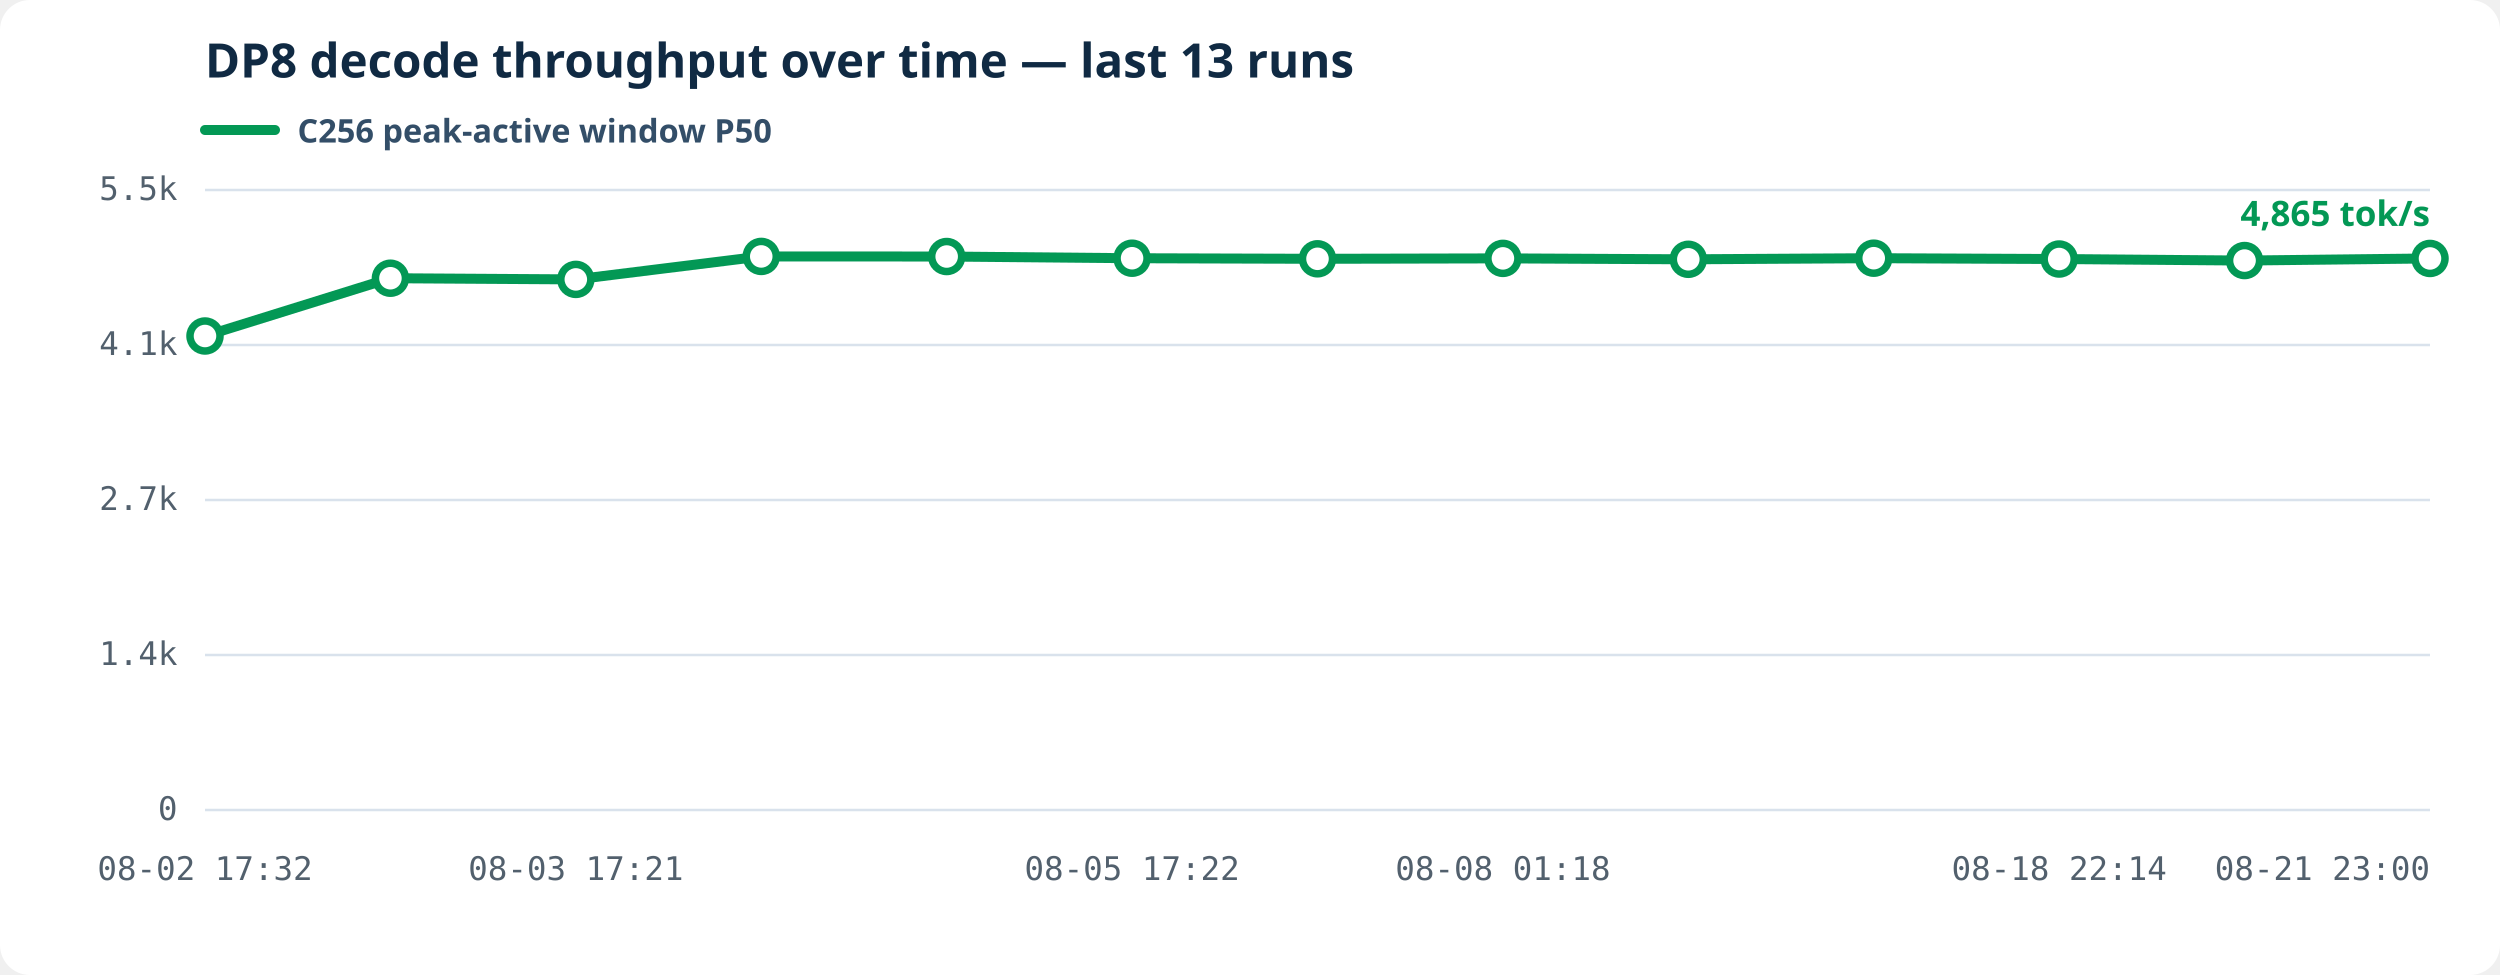
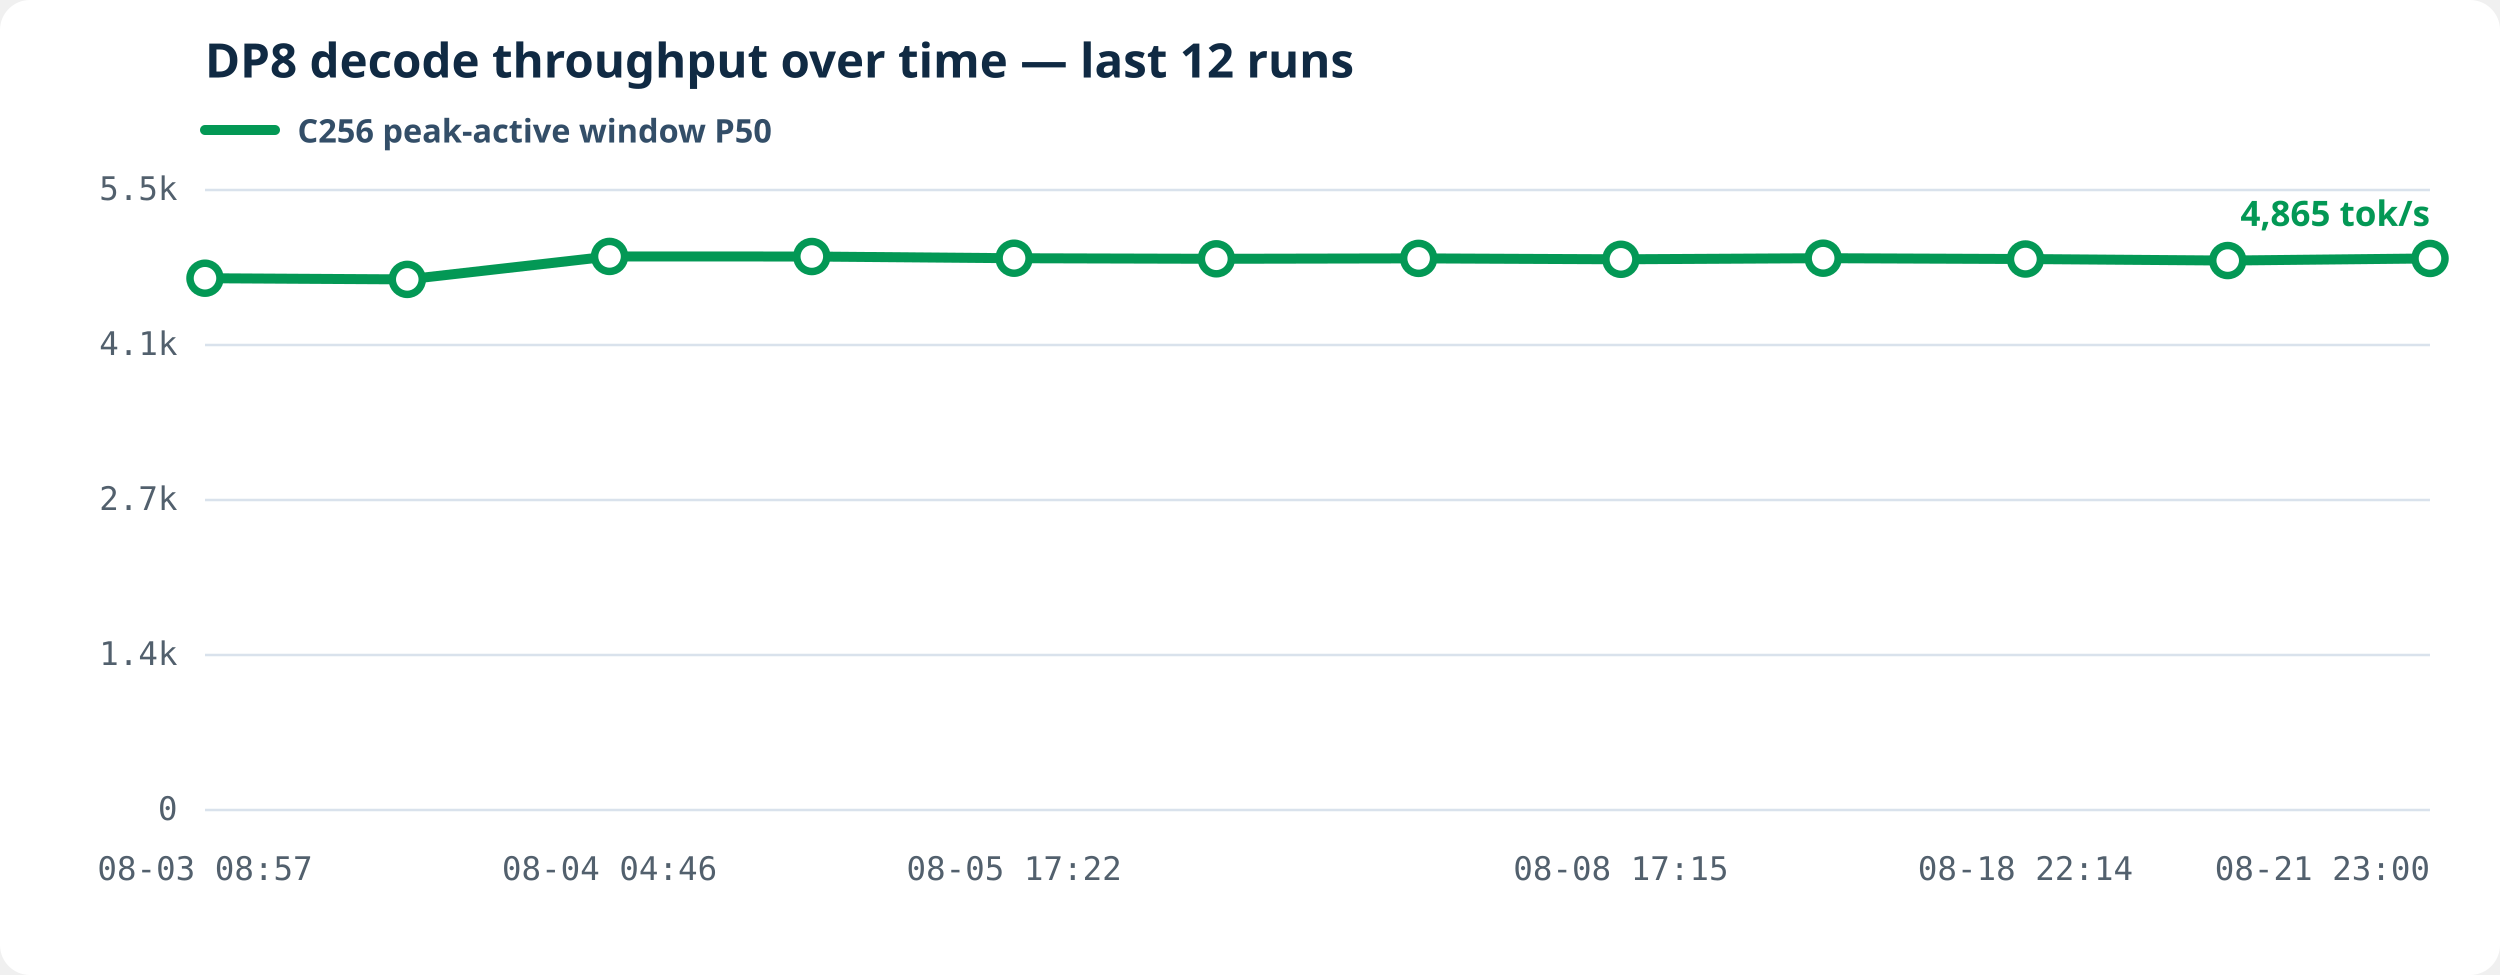
<svg xmlns="http://www.w3.org/2000/svg" viewBox="0 0 1000 390" role="img" aria-labelledby="decode-history-title decode-history-desc">
  <style>.bg{fill:#fff}.grid{stroke:#d9e2ec;stroke-width:1}.axis{fill:#52606d;font:13px ui-monospace,SFMono-Regular,Consolas,monospace}.heading{fill:#102a43;font:600 19px system-ui,sans-serif}.line{fill:none;stroke-width:4;stroke-linejoin:round;stroke-linecap:round}.dot{fill:#fff;stroke-width:3}.latest{stroke-width:3}.legend{fill:#334e68;font:600 13px system-ui,sans-serif}.value{font:600 14px system-ui,sans-serif}</style>
  <rect class="bg" width="1000" height="390" rx="12" />
-   <text class="heading" x="82" y="31">DP8 decode throughput over time — last 13 runs</text>
+   <text class="heading" x="82" y="31">DP8 decode throughput over time — last 12 runs</text>
  <line x1="82" y1="52" x2="110" y2="52" stroke="#039855" stroke-width="4" stroke-linecap="round" />
  <text class="legend" x="119" y="57">C256 peak-active window P50</text>
  <line class="grid" x1="82" y1="324.00" x2="972" y2="324.00" />
  <text class="axis" text-anchor="end" x="71" y="328.00">0</text>
  <line class="grid" x1="82" y1="262.00" x2="972" y2="262.00" />
  <text class="axis" text-anchor="end" x="71" y="266.00">1.4k</text>
  <line class="grid" x1="82" y1="200.00" x2="972" y2="200.00" />
  <text class="axis" text-anchor="end" x="71" y="204.00">2.7k</text>
  <line class="grid" x1="82" y1="138.00" x2="972" y2="138.00" />
  <text class="axis" text-anchor="end" x="71" y="142.00">4.1k</text>
  <line class="grid" x1="82" y1="76.00" x2="972" y2="76.00" />
  <text class="axis" text-anchor="end" x="71" y="80.00">5.5k</text>
-   <text class="axis" text-anchor="middle" x="82.00" y="352">08-02 17:32</text>
-   <text class="axis" text-anchor="middle" x="230.33" y="352">08-03 17:21</text>
-   <text class="axis" text-anchor="middle" x="452.83" y="352">08-05 17:22</text>
-   <text class="axis" text-anchor="middle" x="601.17" y="352">08-08 01:18</text>
-   <text class="axis" text-anchor="middle" x="823.67" y="352">08-18 22:14</text>
+   <text class="axis" text-anchor="middle" x="82.00" y="352">08-03 08:57</text>
+   <text class="axis" text-anchor="middle" x="243.82" y="352">08-04 04:46</text>
+   <text class="axis" text-anchor="middle" x="405.64" y="352">08-05 17:22</text>
+   <text class="axis" text-anchor="middle" x="648.36" y="352">08-08 17:15</text>
+   <text class="axis" text-anchor="middle" x="810.18" y="352">08-18 22:14</text>
  <text class="axis" text-anchor="end" x="972.00" y="352">08-21 23:00</text>
-   <polyline class="line" stroke="#039855" points="82.00,134.40 156.17,111.29 230.33,111.76 304.50,102.57 378.67,102.61 452.83,103.29 527.00,103.52 601.17,103.35 675.33,103.72 749.50,103.28 823.67,103.61 897.83,104.22 972.00,103.38" />
-   <circle class="dot" fill="#fff" stroke="#039855" cx="82.00" cy="134.40" r="6" />
-   <circle class="dot" fill="#fff" stroke="#039855" cx="156.17" cy="111.29" r="6" />
-   <circle class="dot" fill="#fff" stroke="#039855" cx="230.33" cy="111.76" r="6" />
-   <circle class="dot" fill="#fff" stroke="#039855" cx="304.50" cy="102.57" r="6" />
-   <circle class="dot" fill="#fff" stroke="#039855" cx="378.67" cy="102.61" r="6" />
-   <circle class="dot" fill="#fff" stroke="#039855" cx="452.83" cy="103.29" r="6" />
-   <circle class="dot" fill="#fff" stroke="#039855" cx="527.00" cy="103.52" r="6" />
-   <circle class="dot" fill="#fff" stroke="#039855" cx="601.17" cy="103.35" r="6" />
-   <circle class="dot" fill="#fff" stroke="#039855" cx="675.33" cy="103.72" r="6" />
-   <circle class="dot" fill="#fff" stroke="#039855" cx="749.50" cy="103.28" r="6" />
-   <circle class="dot" fill="#fff" stroke="#039855" cx="823.67" cy="103.61" r="6" />
-   <circle class="dot" fill="#fff" stroke="#039855" cx="897.83" cy="104.22" r="6" />
+   <polyline class="line" stroke="#039855" points="82.00,111.29 162.91,111.76 243.82,102.57 324.73,102.61 405.64,103.29 486.55,103.52 567.45,103.35 648.36,103.72 729.27,103.28 810.18,103.61 891.09,104.22 972.00,103.38" />
+   <circle class="dot" fill="#fff" stroke="#039855" cx="82.00" cy="111.29" r="6" />
+   <circle class="dot" fill="#fff" stroke="#039855" cx="162.91" cy="111.76" r="6" />
+   <circle class="dot" fill="#fff" stroke="#039855" cx="243.82" cy="102.57" r="6" />
+   <circle class="dot" fill="#fff" stroke="#039855" cx="324.73" cy="102.61" r="6" />
+   <circle class="dot" fill="#fff" stroke="#039855" cx="405.64" cy="103.29" r="6" />
+   <circle class="dot" fill="#fff" stroke="#039855" cx="486.55" cy="103.52" r="6" />
+   <circle class="dot" fill="#fff" stroke="#039855" cx="567.45" cy="103.35" r="6" />
+   <circle class="dot" fill="#fff" stroke="#039855" cx="648.36" cy="103.72" r="6" />
+   <circle class="dot" fill="#fff" stroke="#039855" cx="729.27" cy="103.28" r="6" />
+   <circle class="dot" fill="#fff" stroke="#039855" cx="810.18" cy="103.61" r="6" />
+   <circle class="dot" fill="#fff" stroke="#039855" cx="891.09" cy="104.22" r="6" />
  <circle class="dot latest" fill="#039855" stroke="#039855" cx="972.00" cy="103.38" r="6" />
  <text class="value" fill="#039855" text-anchor="end" x="972.00" y="90.38">4,865 tok/s</text>
</svg>
